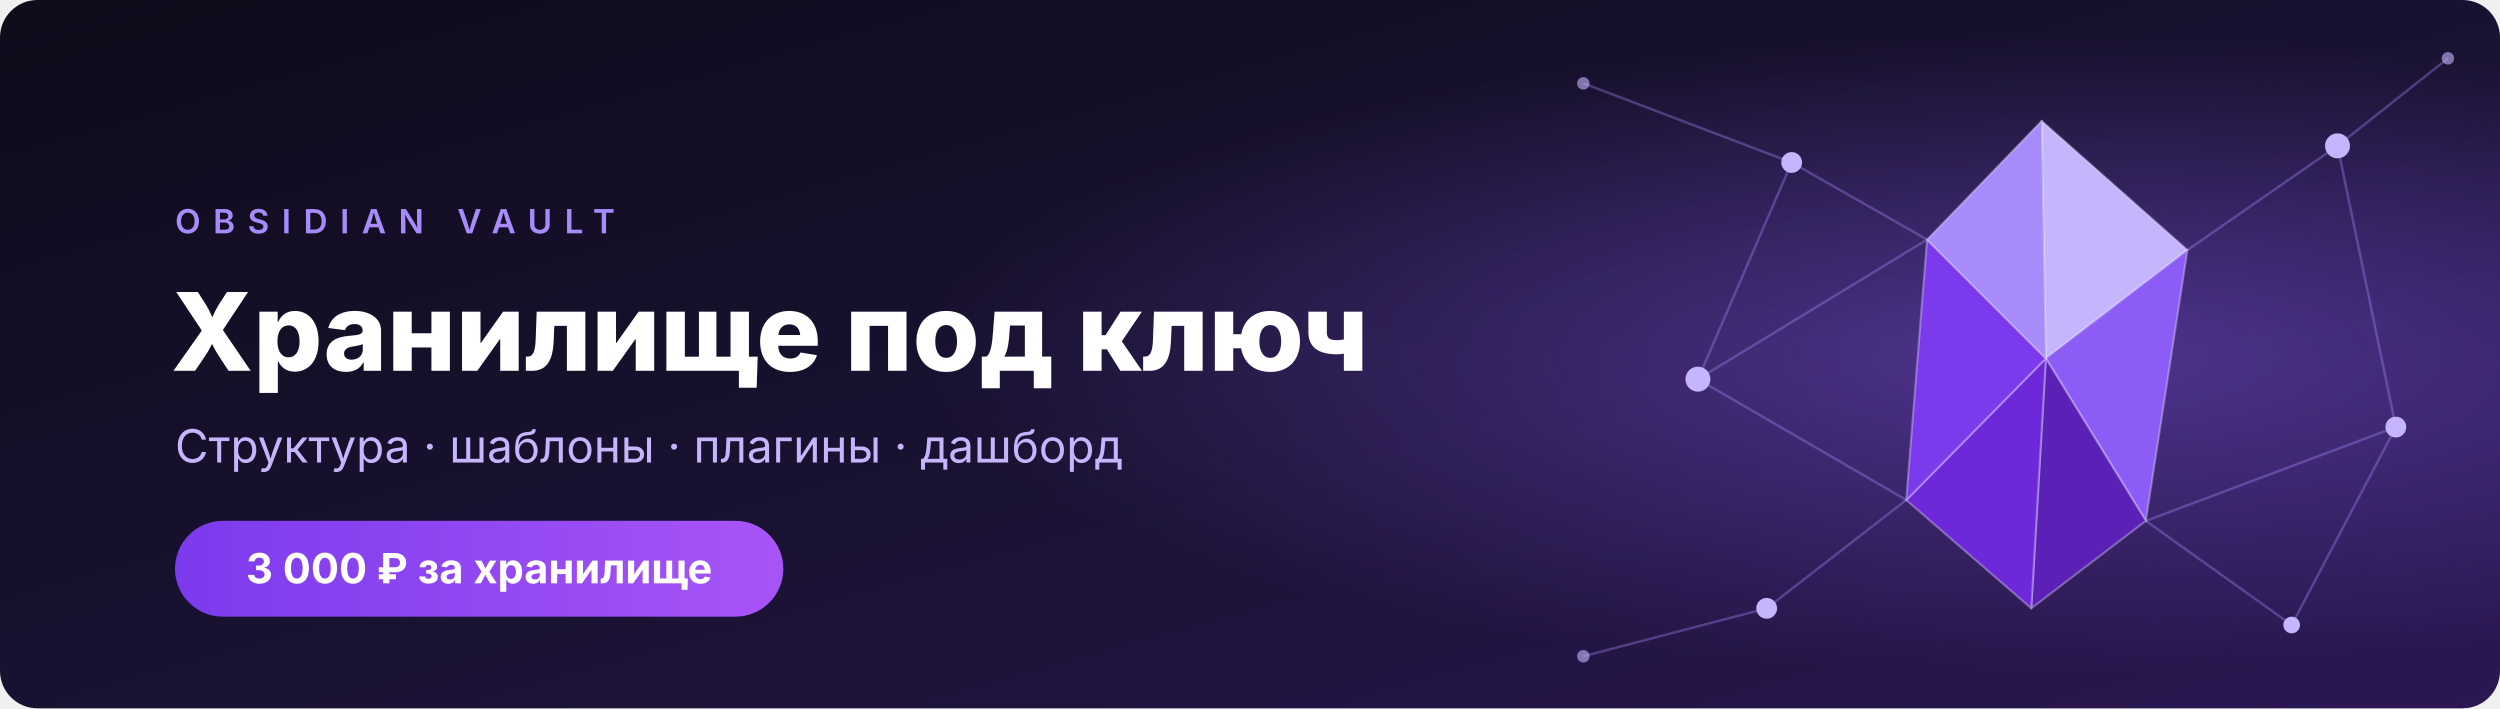
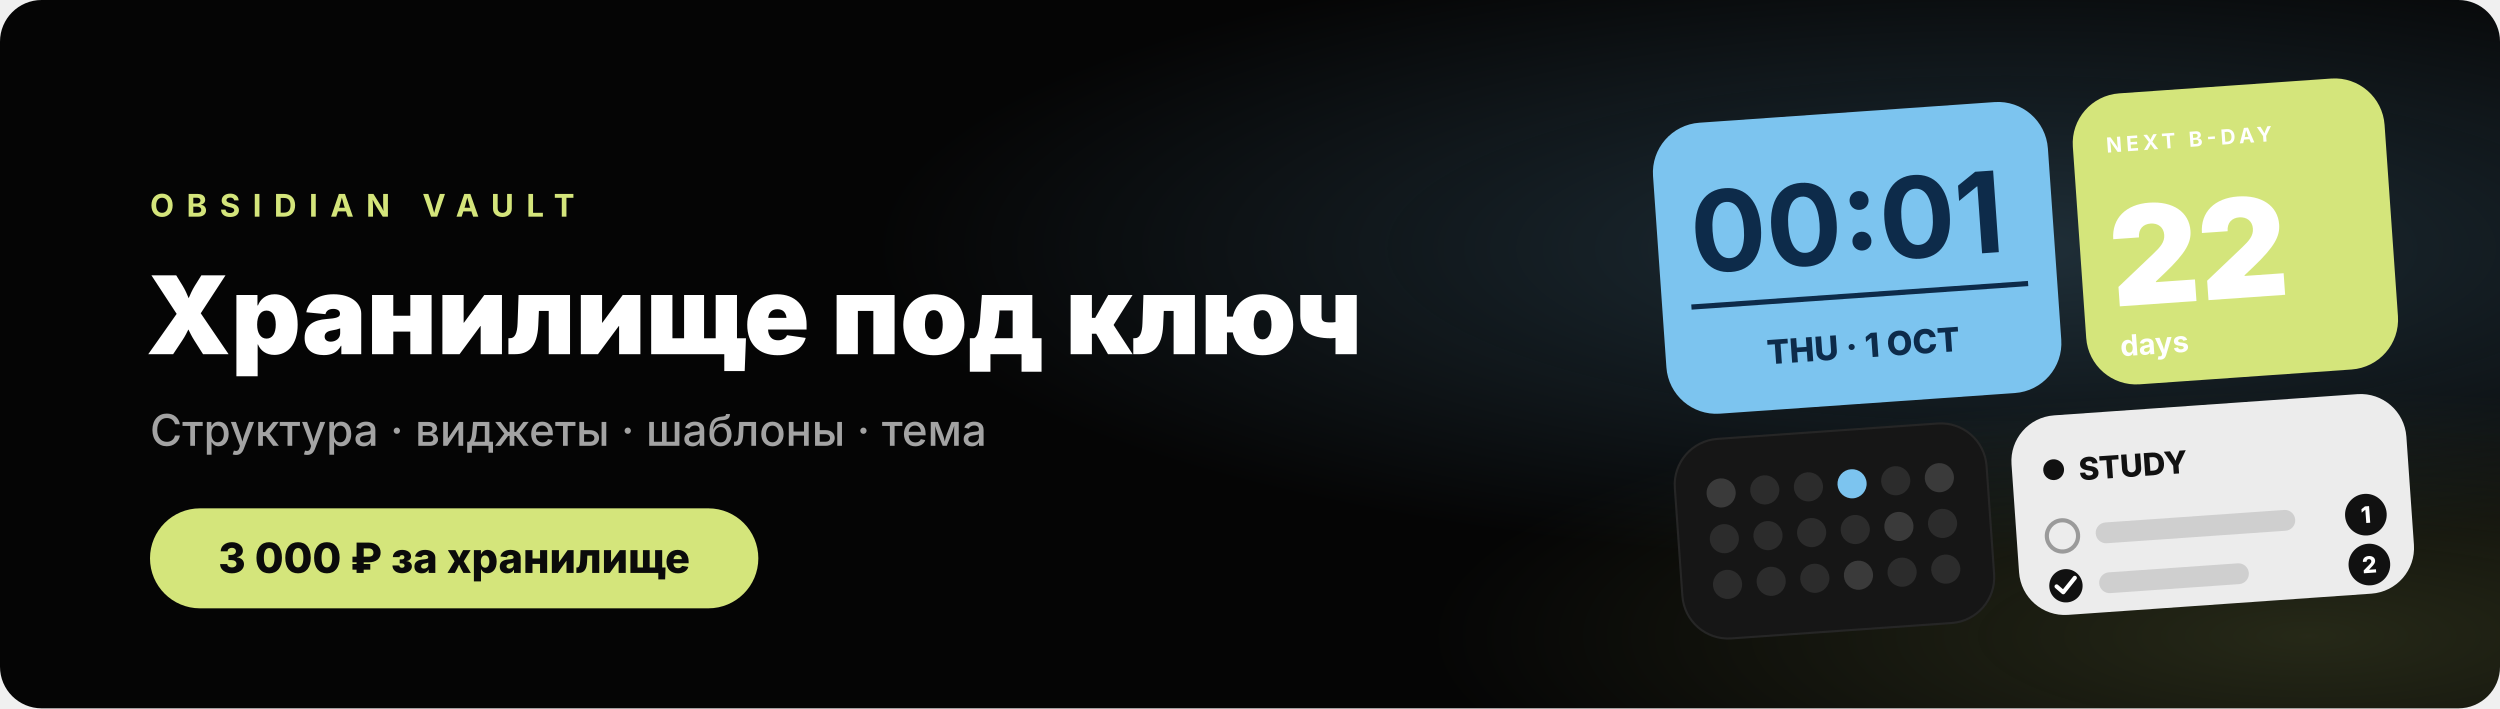
<svg xmlns="http://www.w3.org/2000/svg" width="1200" height="340" viewBox="0 0 1200 340">
-   <style>
-     text { font-family: Segoe UI, Inter, system-ui, -apple-system, Roboto, Helvetica, Arial, sans-serif; }
-   </style>
-   <defs>
-     <linearGradient id="bg" x1="0" y1="0" x2="1" y2="1">
-       <stop offset="0" stop-color="#0e0b1a" />
-       <stop offset=".55" stop-color="#1a1233" />
-       <stop offset="1" stop-color="#2b1753" />
-     </linearGradient>
-     <radialGradient id="glow" cx=".82" cy=".5" r=".45">
-       <stop offset="0" stop-color="#8b5cf6" stop-opacity=".45" />
-       <stop offset="1" stop-color="#8b5cf6" stop-opacity="0" />
+   <style>text { font-family: Inter, Segoe UI, SF Pro Display, -apple-system, Helvetica Neue, Roboto, Arial, sans-serif; }</style>
+   <clipPath id="frame">
+     <rect width="1200" height="340" rx="20" />
+   </clipPath>
+   <g clip-path="url(#frame)">
+     <radialGradient id="g1" cx=".8" cy=".35" r=".45">
+       <stop offset="0" stop-color="#7cc4ef" stop-opacity=".22" />
+       <stop offset="1" stop-color="#7cc4ef" stop-opacity="0" />
    </radialGradient>
-     <linearGradient id="pill" x1="0" y1="0" x2="1" y2="0">
-       <stop offset="0" stop-color="#7c3aed" />
-       <stop offset="1" stop-color="#a855f7" />
-     </linearGradient>
-     <clipPath id="frame">
-       <rect width="1200" height="340" rx="18" />
-     </clipPath>
-   </defs>
-   <g clip-path="url(#frame)">
-     <rect width="1200" height="340" fill="url(#bg)" />
-     <rect width="1200" height="340" fill="url(#glow)" />
-     <g stroke="#a78bfa" stroke-opacity=".35" stroke-width="1.2">
-       <line x1="860" y1="78" x2="925" y2="115" />
-       <line x1="1122" y1="70" x2="1050" y2="120" />
-       <line x1="1150" y1="205" x2="1030" y2="250" />
-       <line x1="1100" y1="300" x2="1030" y2="250" />
-       <line x1="848" y1="292" x2="915" y2="240" />
-       <line x1="815" y1="182" x2="925" y2="115" />
-       <line x1="815" y1="182" x2="915" y2="240" />
-       <line x1="860" y1="78" x2="815" y2="182" />
-       <line x1="1122" y1="70" x2="1150" y2="205" />
-       <line x1="1150" y1="205" x2="1100" y2="300" />
-       <line x1="860" y1="78" x2="760" y2="40" />
-       <line x1="848" y1="292" x2="760" y2="315" />
-       <line x1="1122" y1="70" x2="1175" y2="28" />
+     <radialGradient id="g2" cx=".92" cy=".9" r=".35">
+       <stop offset="0" stop-color="#d4e57b" stop-opacity=".16" />
+       <stop offset="1" stop-color="#d4e57b" stop-opacity="0" />
+     </radialGradient>
+     <rect x="0" y="0" width="1200" height="340" rx="0" fill="#050505" />
+     <rect x="0" y="0" width="1200" height="340" rx="0" fill="url(#g1)" />
+     <rect x="0" y="0" width="1200" height="340" rx="0" fill="url(#g2)" />
+     <text x="72" y="104" font-size="15" font-weight="700" fill="#d4e57b" letter-spacing="6">OBSIDIAN VAULT</text>
+     <text x="70" y="170" font-size="52" font-weight="900" fill="#fff">Хранилище под ключ</text>
+     <text x="72" y="214" font-size="21" font-weight="500" fill="#a3a3a3">Структура · виджеты · шаблоны · тема</text>
+     <rect x="72" y="244" width="292" height="48" rx="24" fill="#d4e57b" />
+     <text x="218" y="275" font-size="20" font-weight="800" fill="#0b0b0b" text-anchor="middle">3 000 ₽ за хранилище</text>
+     <g transform="rotate(-4 976 172)">
+       <rect x="800" y="48" width="190" height="140" rx="24" fill="#7cc4ef" />
+       <text x="816" y="120" font-size="54" font-weight="700" fill="#0d2b4a" textLength="158" lengthAdjust="spacingAndGlyphs">00:01</text>
+       <line x1="814" y1="136" x2="976" y2="136" stroke="#0d2b4a" stroke-width="2.5" />
+       <text x="895" y="166" font-size="16" font-weight="800" fill="#0d2b4a" text-anchor="middle">THU · 1 OCT</text>
+       <rect x="1002" y="48" width="150" height="140" rx="24" fill="#d4e57b" />
+       <text x="1018" y="76" font-size="10" font-weight="700" fill="#fff" letter-spacing="2">NEXT B-DAY</text>
+       <text x="1016" y="150" font-size="66" font-weight="900" fill="#fff" textLength="76" lengthAdjust="spacingAndGlyphs">22</text>
+       <text x="1018" y="174" font-size="14" font-weight="700" fill="#fff">days</text>
+       <rect x="800" y="200" width="150" height="96" rx="22" fill="#161616" stroke="#262626" />
+       <circle cx="822" cy="226" r="7" fill="#3a3a3a" />
+       <circle cx="843" cy="226" r="7" fill="#2c2c2c" />
+       <circle cx="864" cy="226" r="7" fill="#2c2c2c" />
+       <circle cx="885" cy="226" r="7" fill="#7cc4ef" />
+       <circle cx="906" cy="226" r="7" fill="#2c2c2c" />
+       <circle cx="927" cy="226" r="7" fill="#3a3a3a" />
+       <circle cx="822" cy="248" r="7" fill="#2c2c2c" />
+       <circle cx="843" cy="248" r="7" fill="#2c2c2c" />
+       <circle cx="864" cy="248" r="7" fill="#2c2c2c" />
+       <circle cx="885" cy="248" r="7" fill="#2c2c2c" />
+       <circle cx="906" cy="248" r="7" fill="#3a3a3a" />
+       <circle cx="927" cy="248" r="7" fill="#2c2c2c" />
+       <circle cx="822" cy="270" r="7" fill="#2c2c2c" />
+       <circle cx="843" cy="270" r="7" fill="#2c2c2c" />
+       <circle cx="864" cy="270" r="7" fill="#2c2c2c" />
+       <circle cx="885" cy="270" r="7" fill="#3a3a3a" />
+       <circle cx="906" cy="270" r="7" fill="#2c2c2c" />
+       <circle cx="927" cy="270" r="7" fill="#2c2c2c" />
+       <rect x="962" y="200" width="190" height="96" rx="22" fill="#ececec" />
+       <circle cx="982" cy="226" r="5" fill="#111" />
+       <text x="994" y="232" font-size="15" font-weight="800" fill="#111">STUDY</text>
+       <circle cx="984" cy="258" r="7.5" fill="none" stroke="#9a9a9a" stroke-width="2" />
+       <rect x="1000" y="253" width="96" height="10" rx="5" fill="#cfcfcf" />
+       <circle cx="1130" cy="258" r="10" fill="#111" />
+       <text x="1130" y="262" font-size="11" font-weight="800" fill="#fff" text-anchor="middle">1</text>
+       <circle cx="984" cy="282" r="8" fill="#111" />
+       <path d="M979.5 282 L982.5 285 L988.5 278.5" fill="none" stroke="#fff" stroke-width="2" stroke-linecap="round" stroke-linejoin="round" />
+       <rect x="1000" y="277" width="72" height="10" rx="5" fill="#cfcfcf" />
+       <circle cx="1130" cy="282" r="10" fill="#111" />
+       <text x="1130" y="286" font-size="11" font-weight="800" fill="#fff" text-anchor="middle">2</text>
    </g>
-     <g fill="#c4b5fd">
-       <circle cx="860" cy="78" r="5" />
-       <circle cx="1122" cy="70" r="6" />
-       <circle cx="1150" cy="205" r="5" />
-       <circle cx="1100" cy="300" r="4" />
-       <circle cx="848" cy="292" r="5" />
-       <circle cx="815" cy="182" r="6" />
-       <circle cx="760" cy="40" r="3" fill-opacity=".6" />
-       <circle cx="760" cy="315" r="3" fill-opacity=".6" />
-       <circle cx="1175" cy="28" r="3" fill-opacity=".6" />
-     </g>
-     <g stroke="#ede9fe" stroke-opacity=".35" stroke-width="1" stroke-linejoin="round">
-       <polygon points="982,172 980,58 1050,120" fill="#c4b5fd" />
-       <polygon points="982,172 1050,120 1030,250" fill="#8b5cf6" />
-       <polygon points="982,172 1030,250 975,292" fill="#5b21b6" />
-       <polygon points="982,172 975,292 915,240" fill="#6d28d9" />
-       <polygon points="982,172 915,240 925,115" fill="#7c3aed" />
-       <polygon points="982,172 925,115 980,58" fill="#a78bfa" />
-     </g>
-     <text x="84" y="112" font-size="16" font-weight="600" letter-spacing="6" fill="#a78bfa">OBSIDIAN VAULT</text>
-     <text x="82" y="178" font-size="52" font-weight="800" fill="#ffffff">Хранилище под ключ</text>
-     <text x="84" y="222" font-size="22" fill="#c4b5fd">Структура · шаблоны · плагины · дашборд</text>
-     <rect x="84" y="250" width="292" height="46" rx="23" fill="url(#pill)" />
-     <text x="230" y="280" font-size="20" font-weight="700" fill="#ffffff" text-anchor="middle">3 000 ₽ за хранилище</text>
  </g>
</svg>
